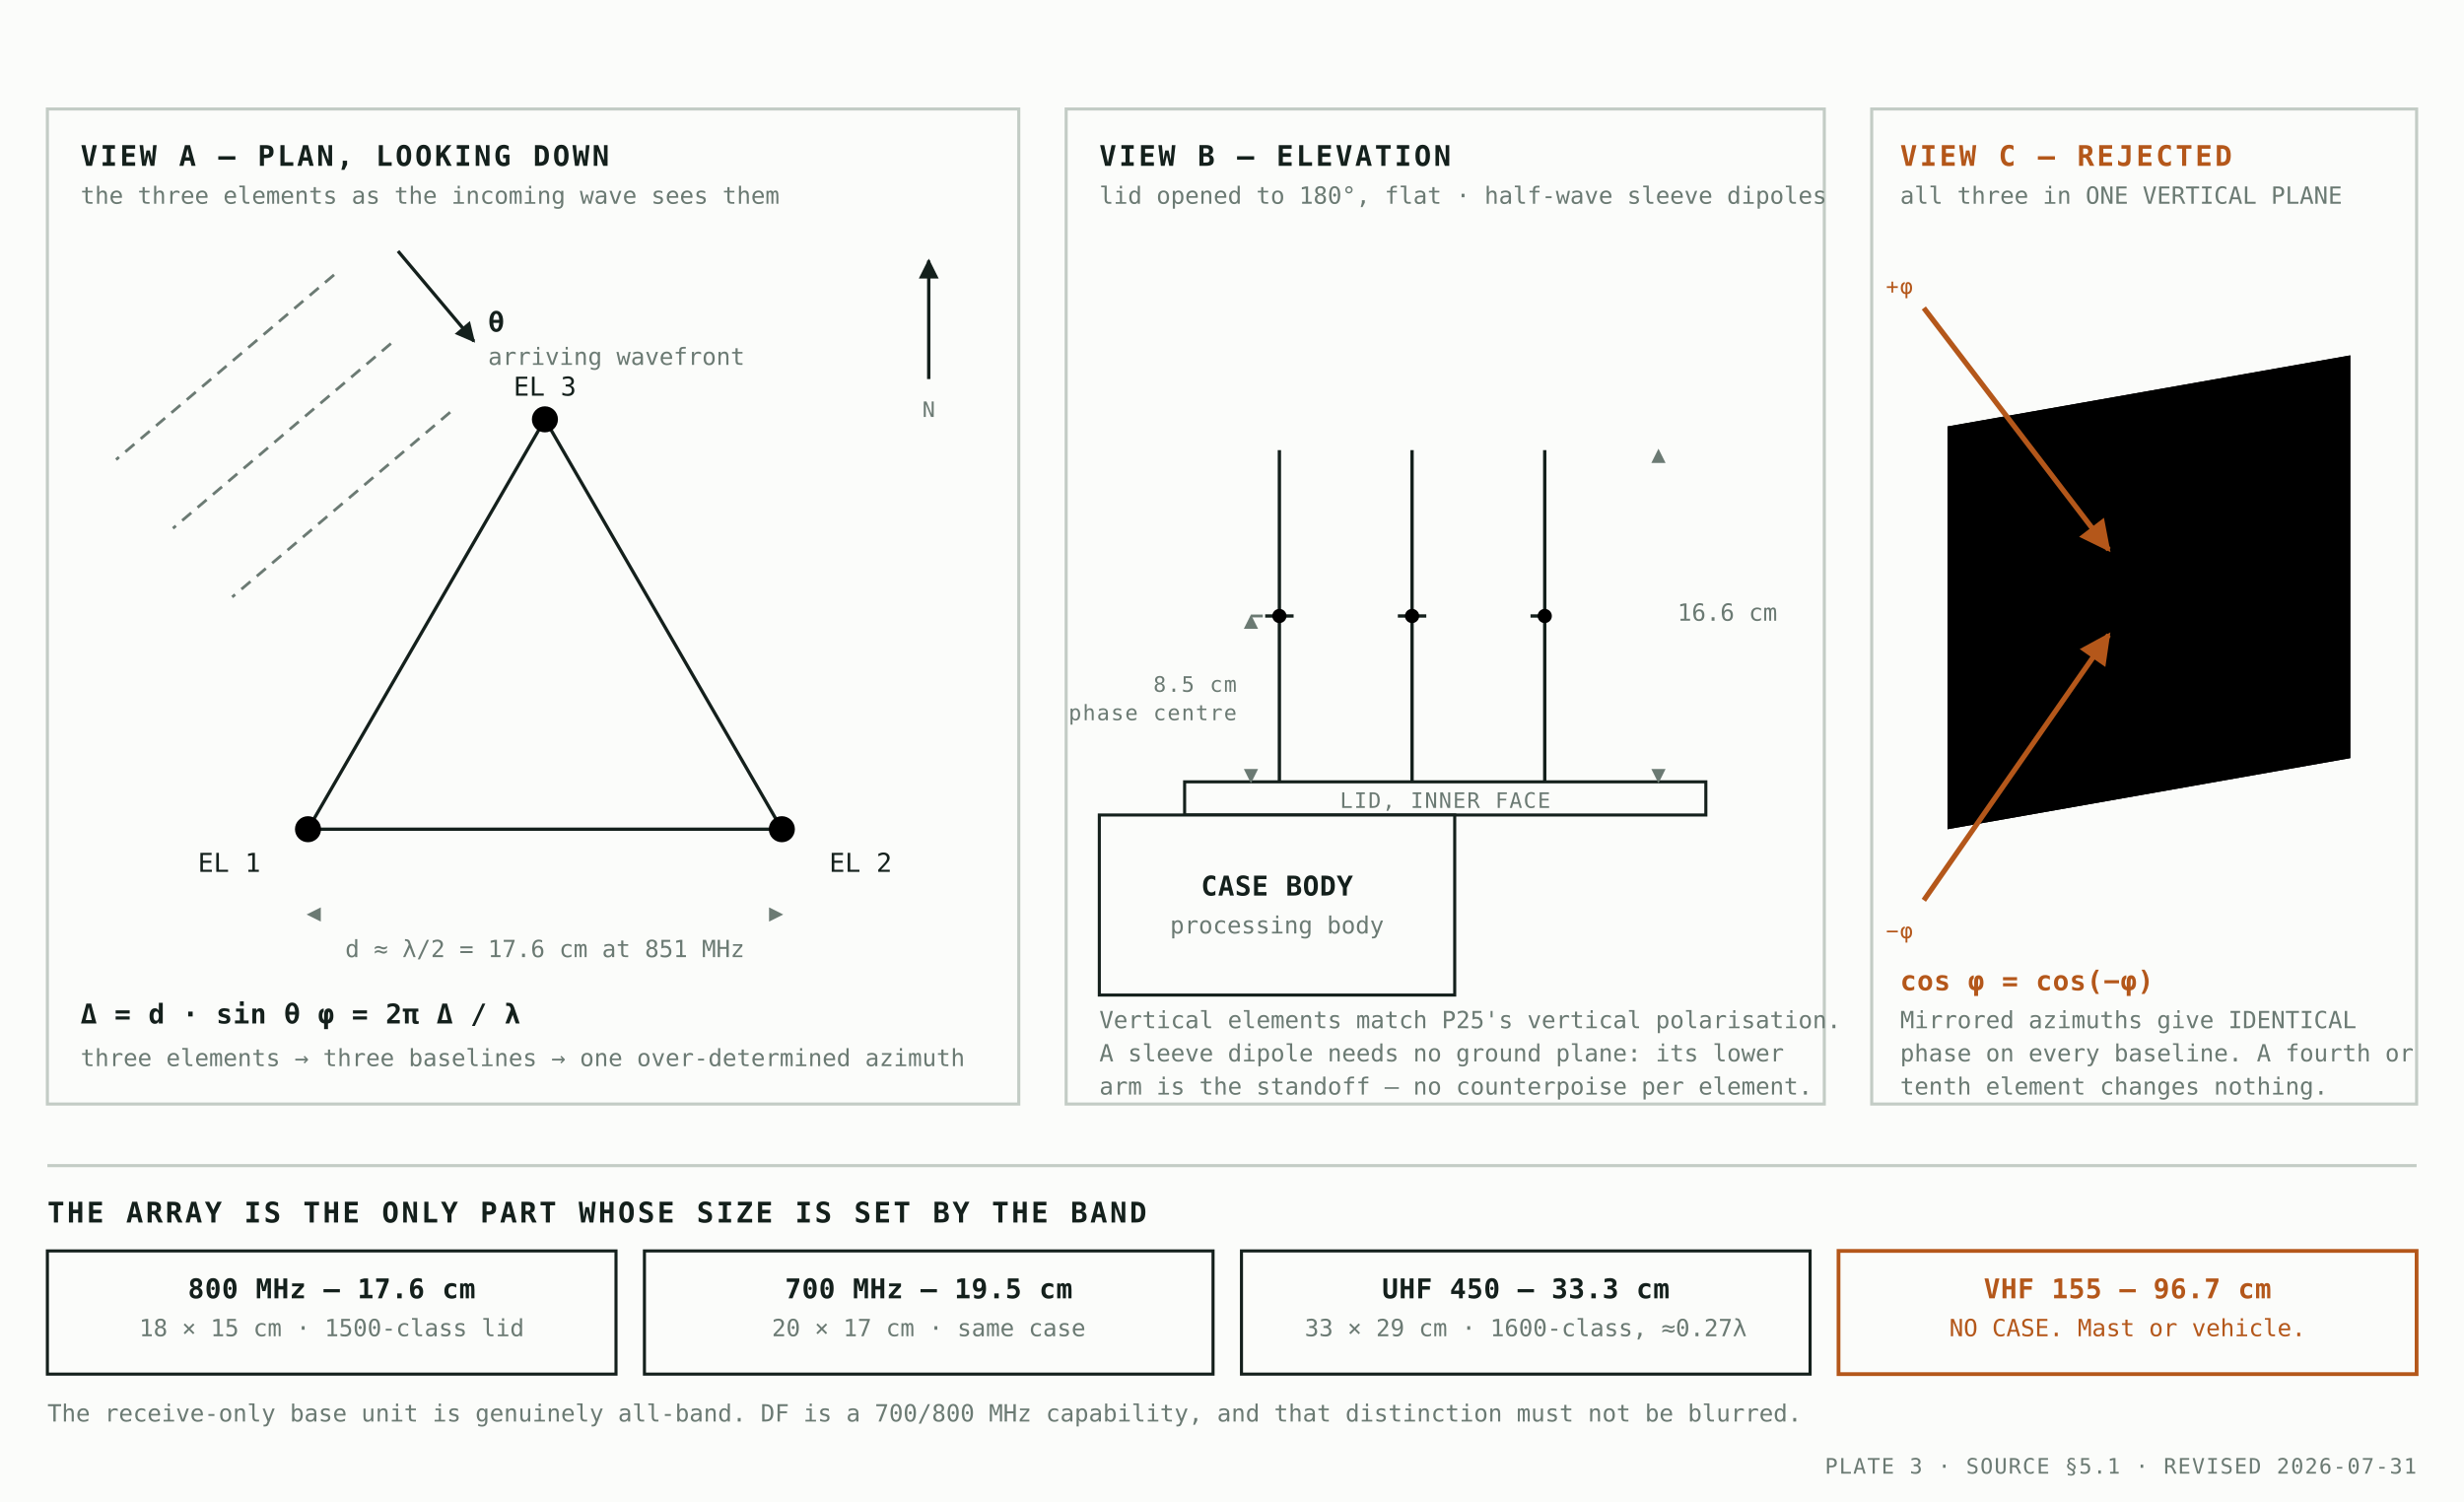
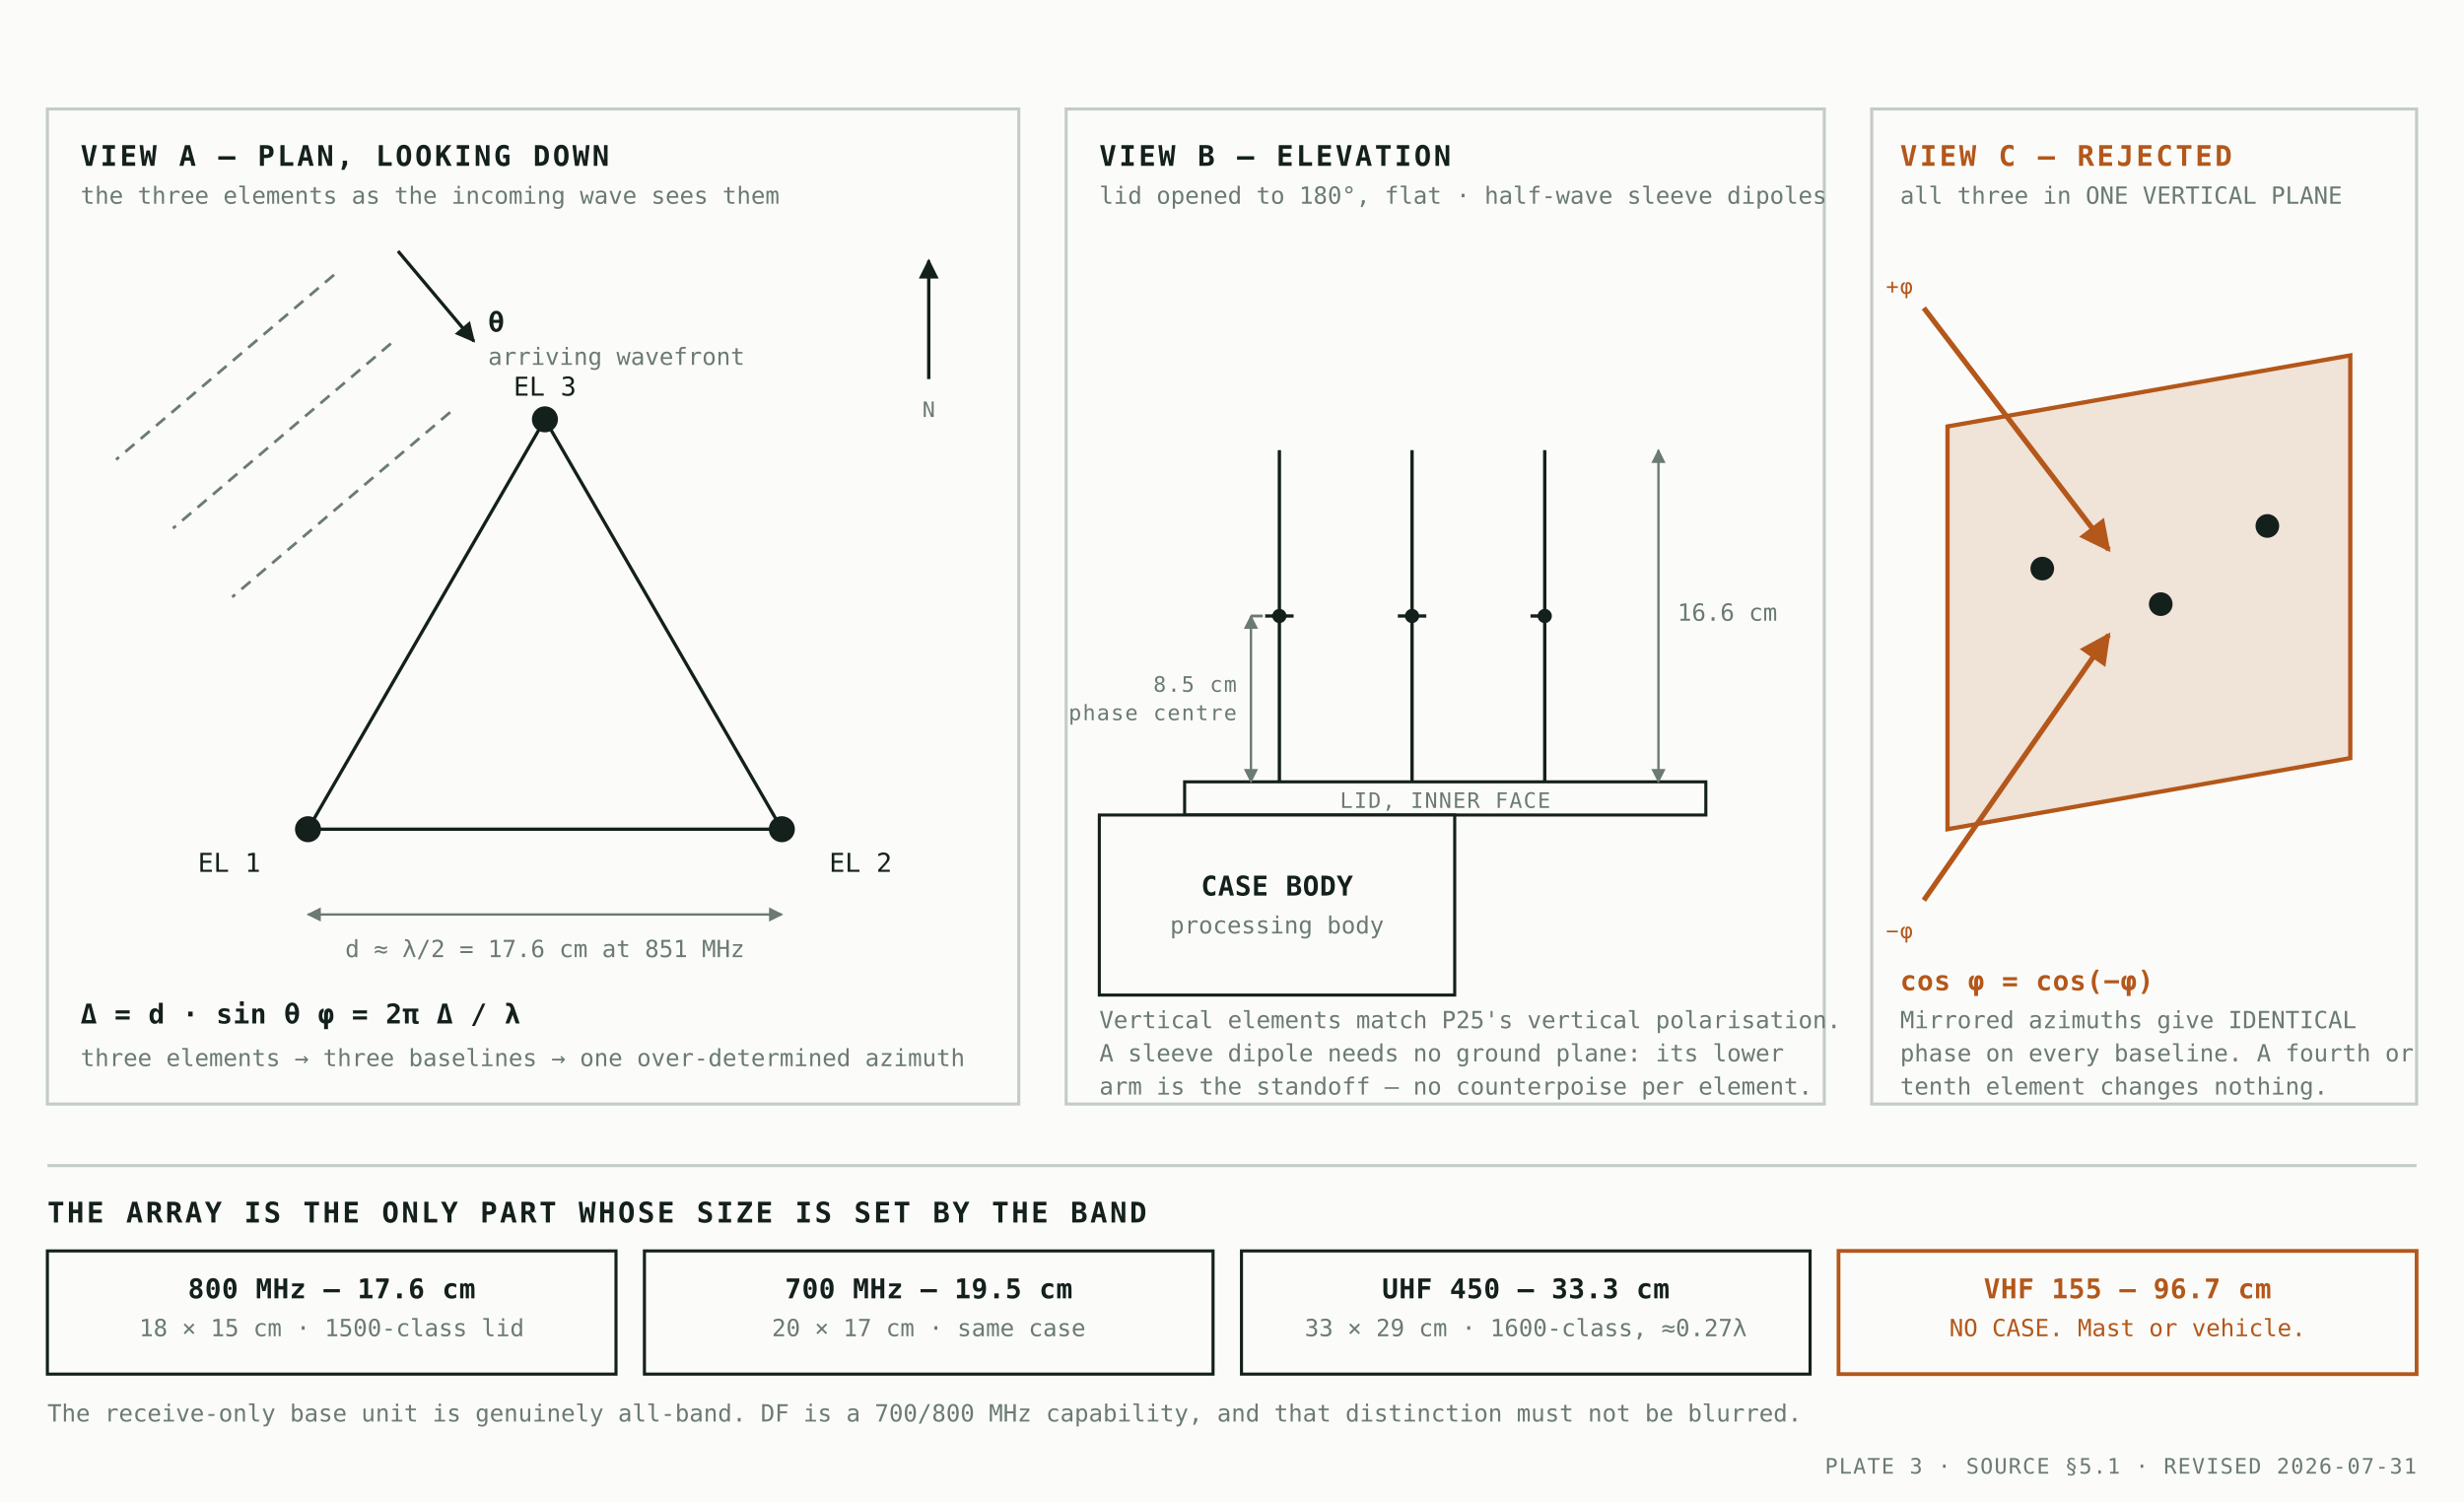
<svg xmlns="http://www.w3.org/2000/svg" viewBox="0 0 1040 634" role="img" aria-label="Three views of the antenna array: a plan view of the horizontal triangle with an arriving wavefront, an elevation showing three dipoles on the flat-opened lid, and the rejected vertical-plane arrangement which cannot distinguish mirrored azimuths." width="1040" height="634">
-   <style>
- body {
-     background: #F2F4F1; color: #14201C;
-     font-family: #000; font-size: 17px; line-height: 1.62;
-     margin: 0; padding: 0 24px 96px;
-   }
- .wrap { max-width: 1120px; margin: 0 auto; }
- .prose { max-width: 65ch; }
- header.masthead {
-     padding: 72px 0 40px; border-bottom: 1px solid #C3CCC5; margin-bottom: 48px;
-   }
- .eyebrow {
-     font-family: #000; font-size: 11px; font-weight: 600;
-     letter-spacing: .16em; text-transform: uppercase; color: #6B7A73; margin: 0 0 18px;
-   }
- h1 {
-     font-family: #000; font-size: clamp(30px, 4.4vw, 46px); font-weight: 640;
-     letter-spacing: -.02em; line-height: 1.08; text-wrap: balance; margin: 0 0 20px;
-   }
- .standfirst { font-size: 19px; color: #6B7A73; margin: 0; max-width: 62ch; }
- h2 {
-     font-family: #000; font-size: 22px; font-weight: 620;
-     letter-spacing: -.01em; text-wrap: balance; margin: 0 0 6px;
-   }
- p { margin: 0 0 18px; }
- section { margin-bottom: 64px; }
- .section-head { display: flex; flex-direction: column; gap: 10px; margin-bottom: 28px; }
- .section-head p { margin: 0; color: #6B7A73; font-size: 16px; max-width: 62ch; }
- strong { font-weight: 600; }
- code { font-family: Consolas, 'DejaVu Sans Mono', 'Courier New', monospace; font-size: .88em; }
- .plate {
-     background: #FBFCFA;
-     background-image:
-       linear-gradient(#000 1px, transparent 1px),
-       linear-gradient(90deg, #000 1px, transparent 1px);
-     background-size: 20px 20px;
-     border: 1px solid #C3CCC5; padding: 18px; overflow-x: auto;
-   }
- .plate svg { display: block; width: 100%; min-width: 720px; height: auto; }
- .frame { fill: none; stroke: #C3CCC5; stroke-width: 1.3; }
- .bx { fill: #FBFCFA; stroke: #14201C; stroke-width: 1.3; }
- .bx-ul { fill: none; stroke: #B4571A; stroke-width: 1.6; }
- .bx-dl { fill: none; stroke: #16746B; stroke-width: 1.6; }
- .bx-q { fill: #FBFCFA; stroke: #6B7A73; stroke-width: 1.2; }
- .sig { fill: none; stroke: #14201C; stroke-width: 1.4; }
- .sig-ul { fill: none; stroke: #B4571A; stroke-width: 2.2; }
- .sig-dl { fill: none; stroke: #16746B; stroke-width: 2.2; }
- .sig-cal { fill: none; stroke: #6B7A73; stroke-width: 1.2; stroke-dasharray: 5 3.5; }
- .sig-dig { fill: none; stroke: #6B7A73; stroke-width: 1.6; }
- .dock { fill: none; stroke: #14201C; stroke-width: 2; stroke-dasharray: 12 5; opacity: .55; }
- .pill { fill: #FBFCFA; stroke: none; }
- .a-ink { fill: #14201C; }
- .a-ul { fill: #B4571A; }
- .a-dl { fill: #16746B; }
- .a-mut { fill: #6B7A73; }
- text { font-family: Consolas, 'DejaVu Sans Mono', 'Courier New', monospace; fill: #14201C; }
- .t-box { font-size: 11.5px; font-weight: 600; letter-spacing: .02em; }
- .t-head { font-size: 12px;   font-weight: 700; letter-spacing: .09em; }
- .t-note { font-size: 10px;   fill: #6B7A73; }
- .t-port { font-size: 11px; }
- .t-tiny { font-size: 9px;    fill: #6B7A73; letter-spacing: .06em; }
- .t-ul { fill: #B4571A; }
- .t-dl { fill: #16746B; }
- .t-mut { fill: #6B7A73; }
- .notes { display: grid; gap: 0; margin-top: 32px; border-top: 1px solid #C3CCC5; }
- .note {
-     display: grid; grid-template-columns: 116px 1fr; gap: 24px;
-     padding: 18px 0; border-bottom: 1px solid #C3CCC5; align-items: start;
-   }
- .note dt {
-     font-family: Consolas, 'DejaVu Sans Mono', 'Courier New', monospace; font-size: 12px; font-weight: 600;
-     letter-spacing: .04em; color: #6B7A73; padding-top: 3px;
-   }
- .note dd { margin: 0; font-size: 16px; }
- .verdict { border-left: 3px solid #B4571A; padding: 2px 0 2px 22px; margin: 0 0 18px; }
- </style>
  <rect x="0" y="0" width="1040" height="634" fill="#FBFCFA" />
  <defs>
    <marker id="p3-ink" viewBox="0 0 10 10" refX="9" refY="5" markerWidth="6" markerHeight="6" orient="auto-start-reverse">
-       <path d="M0 0 L10 5 L0 10 z" class="a-ink" />
+       <path d="M0 0 L10 5 L0 10 z" fill="#14201C" />
    </marker>
    <marker id="p3-dim" viewBox="0 0 10 10" refX="9" refY="5" markerWidth="6" markerHeight="6" orient="auto-start-reverse">
-       <path d="M0 0 L10 5 L0 10 z" class="a-mut" />
+       <path d="M0 0 L10 5 L0 10 z" fill="#6B7A73" />
    </marker>
    <marker id="p3-ul" viewBox="0 0 10 10" refX="9" refY="5" markerWidth="6" markerHeight="6" orient="auto-start-reverse">
-       <path d="M0 0 L10 5 L0 10 z" class="a-ul" />
+       <path d="M0 0 L10 5 L0 10 z" fill="#B4571A" />
    </marker>
  </defs>
-   <rect class="frame" x="20" y="46" width="410" height="420" />
-   <text class="t-head" x="34" y="70">VIEW A — PLAN, LOOKING DOWN</text>
-   <text class="t-note" x="34" y="86">the three elements as the incoming wave sees them</text>
-   <path class="sig-cal" d="M141 116 L49 194" />
-   <path class="sig-cal" d="M165 145 L73 223" />
-   <path class="sig-cal" d="M190 174 L98 252" />
-   <path class="sig" d="M168 106 L200 144" marker-end="url(#p3-ink)" />
-   <text class="t-box" x="206" y="140">θ</text>
-   <text class="t-note" x="206" y="154">arriving wavefront</text>
-   <path class="sig" d="M130 350 L330 350 L230 177 Z" />
-   <circle class="elem" cx="130" cy="350" r="5.5" />
-   <circle class="elem" cx="330" cy="350" r="5.5" />
-   <circle class="elem" cx="230" cy="177" r="5.5" />
-   <text class="t-port" x="110" y="368" text-anchor="end">EL 1</text>
-   <text class="t-port" x="350" y="368">EL 2</text>
-   <text class="t-port" x="230" y="167" text-anchor="middle">EL 3</text>
-   <path class="dim" d="M130 386 L330 386" marker-start="url(#p3-dim)" marker-end="url(#p3-dim)" />
-   <text class="t-note" x="230" y="404" text-anchor="middle">d ≈ λ/2 = 17.6 cm at 851 MHz</text>
-   <text class="t-box" x="34" y="432">Δ = d · sin θ        φ = 2π Δ / λ</text>
-   <text class="t-note" x="34" y="450">three elements → three baselines → one over-determined azimuth</text>
-   <path class="sig" d="M392 160 L392 110" marker-end="url(#p3-ink)" />
-   <text class="t-tiny" x="392" y="176" text-anchor="middle">N</text>
-   <rect class="frame" x="450" y="46" width="320" height="420" />
-   <text class="t-head" x="464" y="70">VIEW B — ELEVATION</text>
-   <text class="t-note" x="464" y="86">lid opened to 180°, flat · half-wave sleeve dipoles</text>
-   <path class="sig" d="M540 330 L540 190 M596 330 L596 190 M652 330 L652 190" />
-   <path class="sig" d="M534 260 L546 260 M590 260 L602 260 M646 260 L652 260" />
-   <circle class="elem" cx="540" cy="260" r="3" />
-   <circle class="elem" cx="596" cy="260" r="3" />
-   <circle class="elem" cx="652" cy="260" r="3" />
-   <rect class="bx" x="500" y="330" width="220" height="14" />
-   <text class="t-tiny" x="610" y="341" text-anchor="middle">LID, INNER FACE</text>
-   <rect class="bx" x="464" y="344" width="150" height="76" />
-   <text class="t-box" x="539" y="378" text-anchor="middle">CASE BODY</text>
-   <text class="t-note" x="539" y="394" text-anchor="middle">processing body</text>
-   <path class="dim" d="M700 190 L700 330" marker-start="url(#p3-dim)" marker-end="url(#p3-dim)" />
-   <text class="t-note" x="708" y="262">16.6 cm</text>
-   <path class="sig-cal" d="M528 260 L536 260" />
-   <path class="dim" d="M528 260 L528 330" marker-start="url(#p3-dim)" marker-end="url(#p3-dim)" />
-   <text class="t-tiny" x="522" y="292" text-anchor="end">8.5 cm</text>
-   <text class="t-tiny" x="522" y="304" text-anchor="end">phase centre</text>
-   <text class="t-note" x="464" y="434">Vertical elements match P25's vertical polarisation.</text>
-   <text class="t-note" x="464" y="448">A sleeve dipole needs no ground plane: its lower</text>
-   <text class="t-note" x="464" y="462">arm is the standoff — no counterpoise per element.</text>
-   <rect class="frame" x="790" y="46" width="230" height="420" />
-   <text class="t-head t-ul" x="802" y="70">VIEW C — REJECTED</text>
-   <text class="t-note" x="802" y="86">all three in ONE VERTICAL PLANE</text>
-   <path class="fill-ul" d="M822 180 L992 150 L992 320 L822 350 Z" />
-   <path class="stamp" d="M822 180 L992 150 L992 320 L822 350 Z" />
-   <circle class="elem" cx="862" cy="240" r="5" />
-   <circle class="elem" cx="912" cy="255" r="5" />
-   <circle class="elem" cx="957" cy="222" r="5" />
-   <path class="sig-ul" d="M812 130 L890 232" marker-end="url(#p3-ul)" />
-   <path class="sig-ul" d="M812 380 L890 268" marker-end="url(#p3-ul)" />
-   <text class="t-tiny t-ul" x="796" y="124">+φ</text>
-   <text class="t-tiny t-ul" x="796" y="396">−φ</text>
-   <text class="t-box t-ul" x="802" y="418">cos φ = cos(−φ)</text>
-   <text class="t-note" x="802" y="434">Mirrored azimuths give IDENTICAL</text>
-   <text class="t-note" x="802" y="448">phase on every baseline. A fourth or</text>
-   <text class="t-note" x="802" y="462">tenth element changes nothing.</text>
-   <path class="frame" d="M20 492 L1020 492" />
-   <text class="t-head" x="20" y="516">THE ARRAY IS THE ONLY PART WHOSE SIZE IS SET BY THE BAND</text>
-   <rect class="bx" x="20" y="528" width="240" height="52" />
-   <rect class="bx" x="272" y="528" width="240" height="52" />
-   <rect class="bx" x="524" y="528" width="240" height="52" />
-   <rect class="bx-ul" x="776" y="528" width="244" height="52" />
-   <text class="t-box" x="140" y="548" text-anchor="middle">800 MHz — 17.6 cm</text>
-   <text class="t-note" x="140" y="564" text-anchor="middle">18 × 15 cm · 1500-class lid</text>
-   <text class="t-box" x="392" y="548" text-anchor="middle">700 MHz — 19.5 cm</text>
-   <text class="t-note" x="392" y="564" text-anchor="middle">20 × 17 cm · same case</text>
-   <text class="t-box" x="644" y="548" text-anchor="middle">UHF 450 — 33.3 cm</text>
-   <text class="t-note" x="644" y="564" text-anchor="middle">33 × 29 cm · 1600-class, ≈0.27λ</text>
-   <text class="t-box t-ul" x="898" y="548" text-anchor="middle">VHF 155 — 96.7 cm</text>
-   <text class="t-note t-ul" x="898" y="564" text-anchor="middle">NO CASE. Mast or vehicle.</text>
-   <text class="t-note" x="20" y="600">The receive-only base unit is genuinely all-band. DF is a 700/800 MHz capability, and that distinction must not be blurred.</text>
-   <text class="t-tiny" x="1020" y="622" text-anchor="end">PLATE 3 · SOURCE §5.1 · REVISED 2026-07-31</text>
+   <rect x="20" y="46" width="410" height="420" fill="none" stroke="#C3CCC5" stroke-width="1.3" />
+   <text x="34" y="70" font-family="Consolas, 'DejaVu Sans Mono', 'Courier New', monospace" fill="#14201C" font-size="12px" font-weight="700" letter-spacing=".09em">VIEW A — PLAN, LOOKING DOWN</text>
+   <text x="34" y="86" font-family="Consolas, 'DejaVu Sans Mono', 'Courier New', monospace" fill="#6B7A73" font-size="10px">the three elements as the incoming wave sees them</text>
+   <path d="M141 116 L49 194" fill="none" stroke="#6B7A73" stroke-width="1.2" stroke-dasharray="5 3.5" />
+   <path d="M165 145 L73 223" fill="none" stroke="#6B7A73" stroke-width="1.2" stroke-dasharray="5 3.5" />
+   <path d="M190 174 L98 252" fill="none" stroke="#6B7A73" stroke-width="1.2" stroke-dasharray="5 3.5" />
+   <path d="M168 106 L200 144" marker-end="url(#p3-ink)" fill="none" stroke="#14201C" stroke-width="1.4" />
+   <text x="206" y="140" font-family="Consolas, 'DejaVu Sans Mono', 'Courier New', monospace" fill="#14201C" font-size="11.5px" font-weight="600" letter-spacing=".02em">θ</text>
+   <text x="206" y="154" font-family="Consolas, 'DejaVu Sans Mono', 'Courier New', monospace" fill="#6B7A73" font-size="10px">arriving wavefront</text>
+   <path d="M130 350 L330 350 L230 177 Z" fill="none" stroke="#14201C" stroke-width="1.4" />
+   <circle cx="130" cy="350" r="5.5" fill="#14201C" />
+   <circle cx="330" cy="350" r="5.5" fill="#14201C" />
+   <circle cx="230" cy="177" r="5.5" fill="#14201C" />
+   <text x="110" y="368" text-anchor="end" font-family="Consolas, 'DejaVu Sans Mono', 'Courier New', monospace" fill="#14201C" font-size="11px">EL 1</text>
+   <text x="350" y="368" font-family="Consolas, 'DejaVu Sans Mono', 'Courier New', monospace" fill="#14201C" font-size="11px">EL 2</text>
+   <text x="230" y="167" text-anchor="middle" font-family="Consolas, 'DejaVu Sans Mono', 'Courier New', monospace" fill="#14201C" font-size="11px">EL 3</text>
+   <path d="M130 386 L330 386" marker-start="url(#p3-dim)" marker-end="url(#p3-dim)" fill="none" stroke="#6B7A73" stroke-width="1" />
+   <text x="230" y="404" text-anchor="middle" font-family="Consolas, 'DejaVu Sans Mono', 'Courier New', monospace" fill="#6B7A73" font-size="10px">d ≈ λ/2 = 17.6 cm at 851 MHz</text>
+   <text x="34" y="432" font-family="Consolas, 'DejaVu Sans Mono', 'Courier New', monospace" fill="#14201C" font-size="11.5px" font-weight="600" letter-spacing=".02em">Δ = d · sin θ        φ = 2π Δ / λ</text>
+   <text x="34" y="450" font-family="Consolas, 'DejaVu Sans Mono', 'Courier New', monospace" fill="#6B7A73" font-size="10px">three elements → three baselines → one over-determined azimuth</text>
+   <path d="M392 160 L392 110" marker-end="url(#p3-ink)" fill="none" stroke="#14201C" stroke-width="1.4" />
+   <text x="392" y="176" text-anchor="middle" font-family="Consolas, 'DejaVu Sans Mono', 'Courier New', monospace" fill="#6B7A73" font-size="9px" letter-spacing=".06em">N</text>
+   <rect x="450" y="46" width="320" height="420" fill="none" stroke="#C3CCC5" stroke-width="1.3" />
+   <text x="464" y="70" font-family="Consolas, 'DejaVu Sans Mono', 'Courier New', monospace" fill="#14201C" font-size="12px" font-weight="700" letter-spacing=".09em">VIEW B — ELEVATION</text>
+   <text x="464" y="86" font-family="Consolas, 'DejaVu Sans Mono', 'Courier New', monospace" fill="#6B7A73" font-size="10px">lid opened to 180°, flat · half-wave sleeve dipoles</text>
+   <path d="M540 330 L540 190 M596 330 L596 190 M652 330 L652 190" fill="none" stroke="#14201C" stroke-width="1.4" />
+   <path d="M534 260 L546 260 M590 260 L602 260 M646 260 L652 260" fill="none" stroke="#14201C" stroke-width="1.4" />
+   <circle cx="540" cy="260" r="3" fill="#14201C" />
+   <circle cx="596" cy="260" r="3" fill="#14201C" />
+   <circle cx="652" cy="260" r="3" fill="#14201C" />
+   <rect x="500" y="330" width="220" height="14" fill="#FBFCFA" stroke="#14201C" stroke-width="1.3" />
+   <text x="610" y="341" text-anchor="middle" font-family="Consolas, 'DejaVu Sans Mono', 'Courier New', monospace" fill="#6B7A73" font-size="9px" letter-spacing=".06em">LID, INNER FACE</text>
+   <rect x="464" y="344" width="150" height="76" fill="#FBFCFA" stroke="#14201C" stroke-width="1.3" />
+   <text x="539" y="378" text-anchor="middle" font-family="Consolas, 'DejaVu Sans Mono', 'Courier New', monospace" fill="#14201C" font-size="11.5px" font-weight="600" letter-spacing=".02em">CASE BODY</text>
+   <text x="539" y="394" text-anchor="middle" font-family="Consolas, 'DejaVu Sans Mono', 'Courier New', monospace" fill="#6B7A73" font-size="10px">processing body</text>
+   <path d="M700 190 L700 330" marker-start="url(#p3-dim)" marker-end="url(#p3-dim)" fill="none" stroke="#6B7A73" stroke-width="1" />
+   <text x="708" y="262" font-family="Consolas, 'DejaVu Sans Mono', 'Courier New', monospace" fill="#6B7A73" font-size="10px">16.6 cm</text>
+   <path d="M528 260 L536 260" fill="none" stroke="#6B7A73" stroke-width="1.2" stroke-dasharray="5 3.5" />
+   <path d="M528 260 L528 330" marker-start="url(#p3-dim)" marker-end="url(#p3-dim)" fill="none" stroke="#6B7A73" stroke-width="1" />
+   <text x="522" y="292" text-anchor="end" font-family="Consolas, 'DejaVu Sans Mono', 'Courier New', monospace" fill="#6B7A73" font-size="9px" letter-spacing=".06em">8.5 cm</text>
+   <text x="522" y="304" text-anchor="end" font-family="Consolas, 'DejaVu Sans Mono', 'Courier New', monospace" fill="#6B7A73" font-size="9px" letter-spacing=".06em">phase centre</text>
+   <text x="464" y="434" font-family="Consolas, 'DejaVu Sans Mono', 'Courier New', monospace" fill="#6B7A73" font-size="10px">Vertical elements match P25's vertical polarisation.</text>
+   <text x="464" y="448" font-family="Consolas, 'DejaVu Sans Mono', 'Courier New', monospace" fill="#6B7A73" font-size="10px">A sleeve dipole needs no ground plane: its lower</text>
+   <text x="464" y="462" font-family="Consolas, 'DejaVu Sans Mono', 'Courier New', monospace" fill="#6B7A73" font-size="10px">arm is the standoff — no counterpoise per element.</text>
+   <rect x="790" y="46" width="230" height="420" fill="none" stroke="#C3CCC5" stroke-width="1.3" />
+   <text x="802" y="70" font-family="Consolas, 'DejaVu Sans Mono', 'Courier New', monospace" fill="#B4571A" font-size="12px" font-weight="700" letter-spacing=".09em">VIEW C — REJECTED</text>
+   <text x="802" y="86" font-family="Consolas, 'DejaVu Sans Mono', 'Courier New', monospace" fill="#6B7A73" font-size="10px">all three in ONE VERTICAL PLANE</text>
+   <path d="M822 180 L992 150 L992 320 L822 350 Z" fill="#F0E3D8" />
+   <path d="M822 180 L992 150 L992 320 L822 350 Z" fill="none" stroke="#B4571A" stroke-width="1.8" />
+   <circle cx="862" cy="240" r="5" fill="#14201C" />
+   <circle cx="912" cy="255" r="5" fill="#14201C" />
+   <circle cx="957" cy="222" r="5" fill="#14201C" />
+   <path d="M812 130 L890 232" marker-end="url(#p3-ul)" fill="none" stroke="#B4571A" stroke-width="2.2" />
+   <path d="M812 380 L890 268" marker-end="url(#p3-ul)" fill="none" stroke="#B4571A" stroke-width="2.2" />
+   <text x="796" y="124" font-family="Consolas, 'DejaVu Sans Mono', 'Courier New', monospace" fill="#B4571A" font-size="9px" letter-spacing=".06em">+φ</text>
+   <text x="796" y="396" font-family="Consolas, 'DejaVu Sans Mono', 'Courier New', monospace" fill="#B4571A" font-size="9px" letter-spacing=".06em">−φ</text>
+   <text x="802" y="418" font-family="Consolas, 'DejaVu Sans Mono', 'Courier New', monospace" fill="#B4571A" font-size="11.5px" font-weight="600" letter-spacing=".02em">cos φ = cos(−φ)</text>
+   <text x="802" y="434" font-family="Consolas, 'DejaVu Sans Mono', 'Courier New', monospace" fill="#6B7A73" font-size="10px">Mirrored azimuths give IDENTICAL</text>
+   <text x="802" y="448" font-family="Consolas, 'DejaVu Sans Mono', 'Courier New', monospace" fill="#6B7A73" font-size="10px">phase on every baseline. A fourth or</text>
+   <text x="802" y="462" font-family="Consolas, 'DejaVu Sans Mono', 'Courier New', monospace" fill="#6B7A73" font-size="10px">tenth element changes nothing.</text>
+   <path d="M20 492 L1020 492" fill="none" stroke="#C3CCC5" stroke-width="1.3" />
+   <text x="20" y="516" font-family="Consolas, 'DejaVu Sans Mono', 'Courier New', monospace" fill="#14201C" font-size="12px" font-weight="700" letter-spacing=".09em">THE ARRAY IS THE ONLY PART WHOSE SIZE IS SET BY THE BAND</text>
+   <rect x="20" y="528" width="240" height="52" fill="#FBFCFA" stroke="#14201C" stroke-width="1.3" />
+   <rect x="272" y="528" width="240" height="52" fill="#FBFCFA" stroke="#14201C" stroke-width="1.3" />
+   <rect x="524" y="528" width="240" height="52" fill="#FBFCFA" stroke="#14201C" stroke-width="1.3" />
+   <rect x="776" y="528" width="244" height="52" fill="none" stroke="#B4571A" stroke-width="1.6" />
+   <text x="140" y="548" text-anchor="middle" font-family="Consolas, 'DejaVu Sans Mono', 'Courier New', monospace" fill="#14201C" font-size="11.5px" font-weight="600" letter-spacing=".02em">800 MHz — 17.6 cm</text>
+   <text x="140" y="564" text-anchor="middle" font-family="Consolas, 'DejaVu Sans Mono', 'Courier New', monospace" fill="#6B7A73" font-size="10px">18 × 15 cm · 1500-class lid</text>
+   <text x="392" y="548" text-anchor="middle" font-family="Consolas, 'DejaVu Sans Mono', 'Courier New', monospace" fill="#14201C" font-size="11.5px" font-weight="600" letter-spacing=".02em">700 MHz — 19.5 cm</text>
+   <text x="392" y="564" text-anchor="middle" font-family="Consolas, 'DejaVu Sans Mono', 'Courier New', monospace" fill="#6B7A73" font-size="10px">20 × 17 cm · same case</text>
+   <text x="644" y="548" text-anchor="middle" font-family="Consolas, 'DejaVu Sans Mono', 'Courier New', monospace" fill="#14201C" font-size="11.5px" font-weight="600" letter-spacing=".02em">UHF 450 — 33.3 cm</text>
+   <text x="644" y="564" text-anchor="middle" font-family="Consolas, 'DejaVu Sans Mono', 'Courier New', monospace" fill="#6B7A73" font-size="10px">33 × 29 cm · 1600-class, ≈0.27λ</text>
+   <text x="898" y="548" text-anchor="middle" font-family="Consolas, 'DejaVu Sans Mono', 'Courier New', monospace" fill="#B4571A" font-size="11.5px" font-weight="600" letter-spacing=".02em">VHF 155 — 96.7 cm</text>
+   <text x="898" y="564" text-anchor="middle" font-family="Consolas, 'DejaVu Sans Mono', 'Courier New', monospace" fill="#B4571A" font-size="10px">NO CASE. Mast or vehicle.</text>
+   <text x="20" y="600" font-family="Consolas, 'DejaVu Sans Mono', 'Courier New', monospace" fill="#6B7A73" font-size="10px">The receive-only base unit is genuinely all-band. DF is a 700/800 MHz capability, and that distinction must not be blurred.</text>
+   <text x="1020" y="622" text-anchor="end" font-family="Consolas, 'DejaVu Sans Mono', 'Courier New', monospace" fill="#6B7A73" font-size="9px" letter-spacing=".06em">PLATE 3 · SOURCE §5.1 · REVISED 2026-07-31</text>
</svg>
